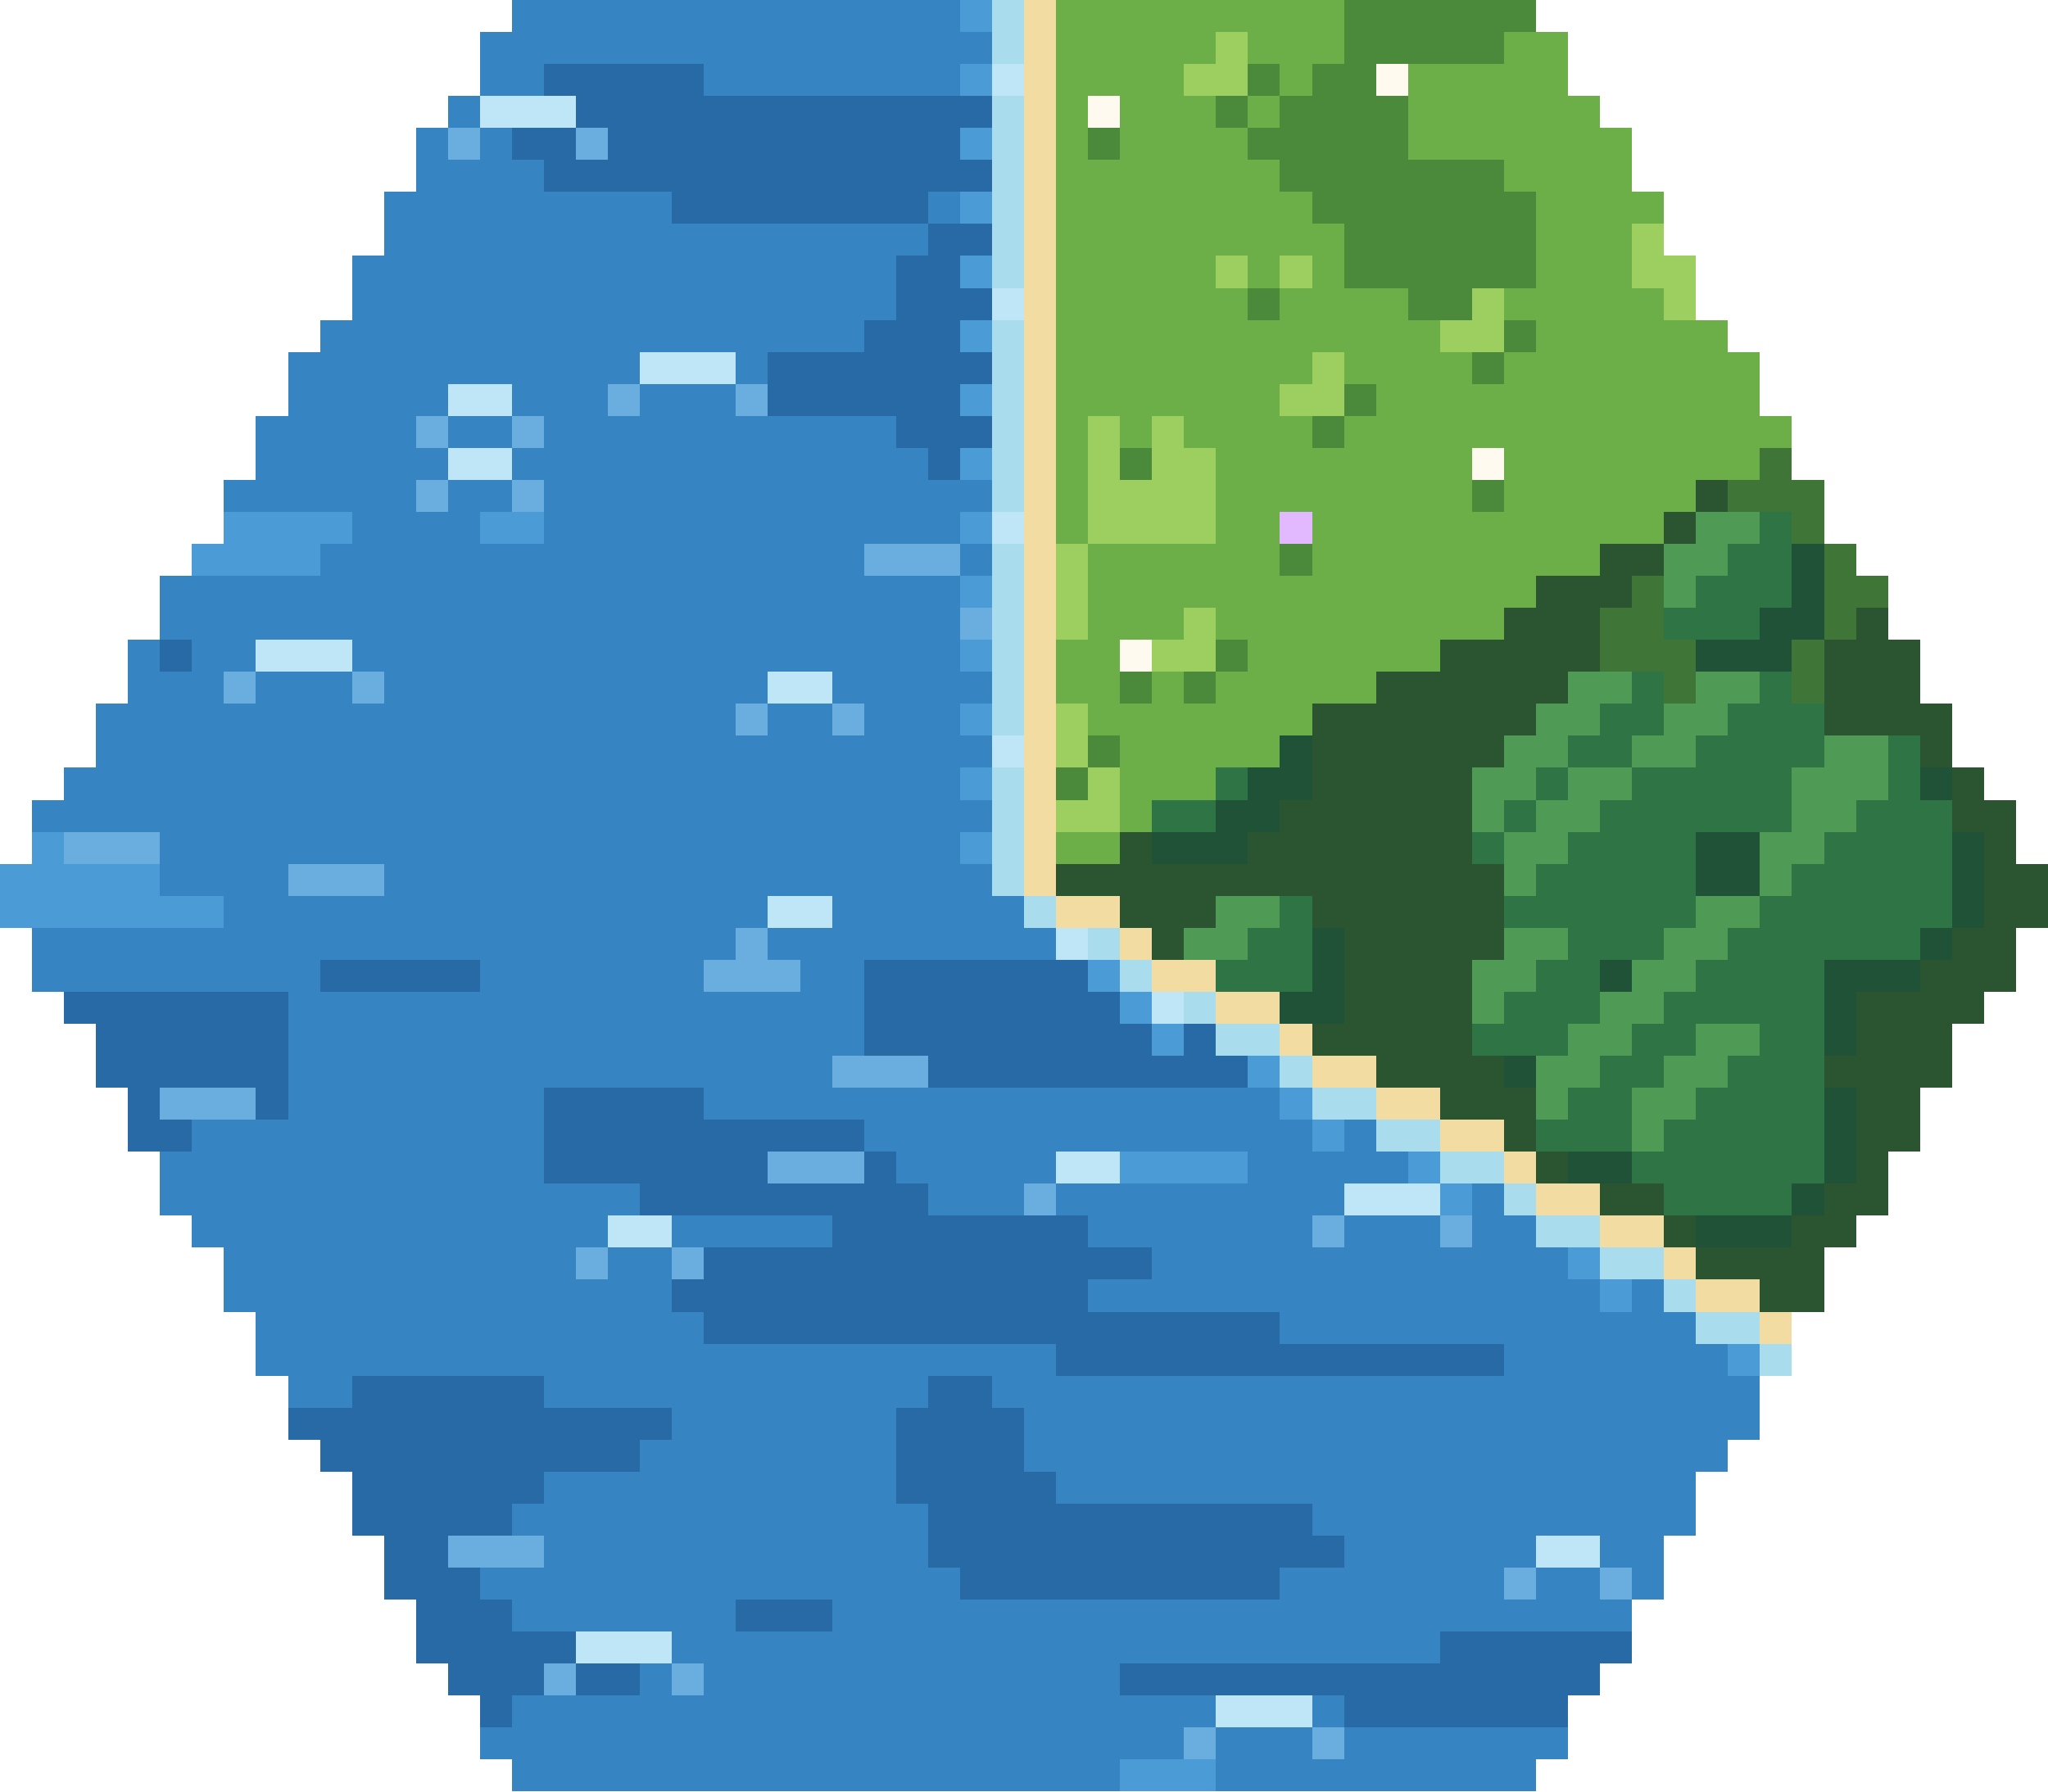
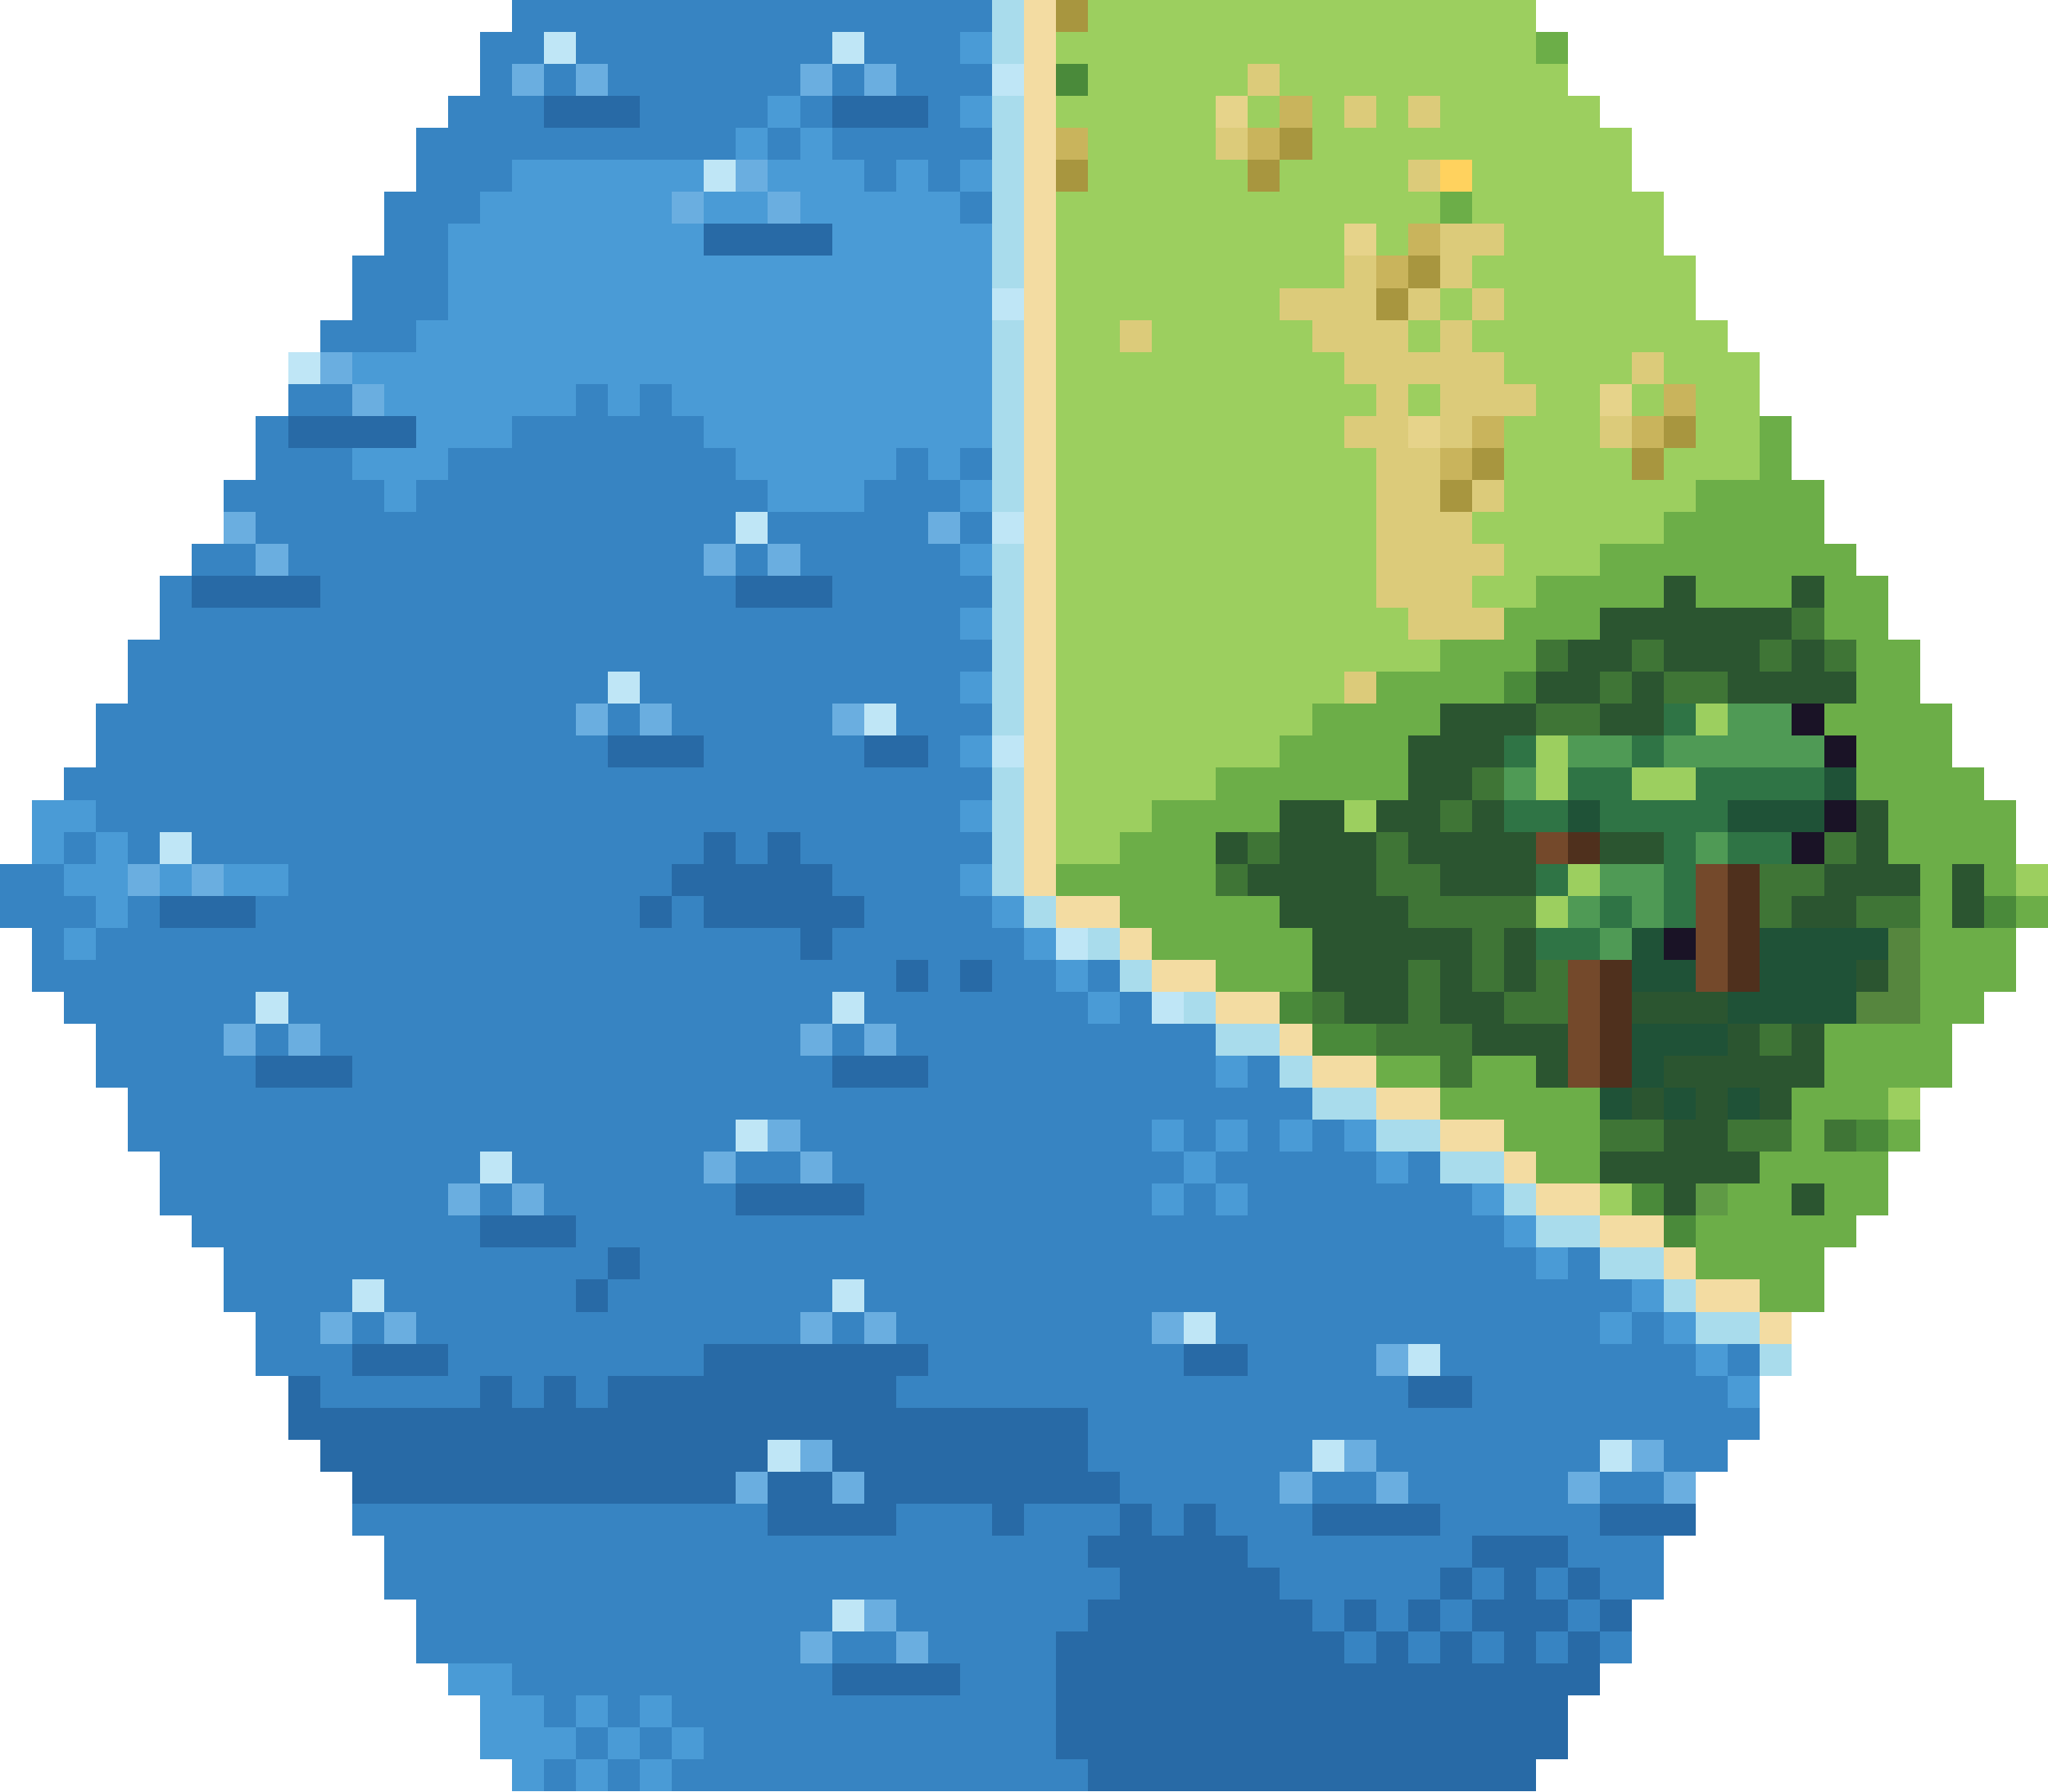
<svg xmlns="http://www.w3.org/2000/svg" viewBox="0 0 64 56" shape-rendering="crispEdges">
-   <path fill="#3784c2" d="M16 0h14v1h-14zM15 1h16v1h-16zM15 2h2v1h-2zM22 2h8v1h-8zM14 3h1v1h-1zM13 4h1v1h-1zM15 4h1v1h-1zM13 5h4v1h-4zM12 6h9v1h-9zM29 6h1v1h-1zM12 7h17v1h-17zM11 8h17v1h-17zM11 9h17v1h-17zM10 10h17v1h-17zM9 11h11v1h-11zM23 11h1v1h-1zM9 12h5v1h-5zM16 12h3v1h-3zM20 12h3v1h-3zM8 13h5v1h-5zM14 13h2v1h-2zM17 13h11v1h-11zM8 14h6v1h-6zM16 14h13v1h-13zM7 15h6v1h-6zM14 15h2v1h-2zM17 15h14v1h-14zM11 16h4v1h-4zM17 16h13v1h-13zM10 17h17v1h-17zM30 17h1v1h-1zM5 18h25v1h-25zM5 19h25v1h-25zM4 20h1v1h-1zM6 20h2v1h-2zM11 20h19v1h-19zM4 21h3v1h-3zM8 21h3v1h-3zM12 21h12v1h-12zM26 21h5v1h-5zM3 22h20v1h-20zM24 22h2v1h-2zM27 22h3v1h-3zM3 23h28v1h-28zM2 24h28v1h-28zM1 25h30v1h-30zM5 26h25v1h-25zM5 27h4v1h-4zM12 27h19v1h-19zM7 28h17v1h-17zM26 28h6v1h-6zM1 29h22v1h-22zM24 29h9v1h-9zM1 30h9v1h-9zM15 30h7v1h-7zM25 30h2v1h-2zM9 31h18v1h-18zM9 32h18v1h-18zM9 33h17v1h-17zM9 34h8v1h-8zM22 34h18v1h-18zM6 35h11v1h-11zM27 35h14v1h-14zM42 35h1v1h-1zM5 36h12v1h-12zM28 36h5v1h-5zM39 36h5v1h-5zM5 37h15v1h-15zM29 37h3v1h-3zM33 37h9v1h-9zM46 37h1v1h-1zM6 38h13v1h-13zM21 38h5v1h-5zM34 38h7v1h-7zM42 38h3v1h-3zM46 38h2v1h-2zM7 39h11v1h-11zM19 39h2v1h-2zM36 39h13v1h-13zM7 40h14v1h-14zM34 40h16v1h-16zM51 40h1v1h-1zM8 41h14v1h-14zM40 41h13v1h-13zM8 42h25v1h-25zM47 42h7v1h-7zM9 43h2v1h-2zM17 43h12v1h-12zM31 43h24v1h-24zM21 44h7v1h-7zM32 44h23v1h-23zM20 45h8v1h-8zM32 45h22v1h-22zM17 46h11v1h-11zM33 46h20v1h-20zM16 47h13v1h-13zM41 47h12v1h-12zM17 48h12v1h-12zM42 48h6v1h-6zM50 48h2v1h-2zM15 49h15v1h-15zM40 49h7v1h-7zM48 49h2v1h-2zM51 49h1v1h-1zM16 50h7v1h-7zM26 50h25v1h-25zM21 51h24v1h-24zM20 52h1v1h-1zM22 52h13v1h-13zM16 53h22v1h-22zM41 53h1v1h-1zM15 54h22v1h-22zM38 54h3v1h-3zM42 54h7v1h-7zM16 55h19v1h-19zM38 55h10v1h-10z" />
-   <path fill="#4a9bd6" d="M30 0h1v1h-1zM30 2h1v1h-1zM30 4h1v1h-1zM30 6h1v1h-1zM30 8h1v1h-1zM30 10h1v1h-1zM30 12h1v1h-1zM30 14h1v1h-1zM7 16h4v1h-4zM15 16h2v1h-2zM30 16h1v1h-1zM6 17h4v1h-4zM30 18h1v1h-1zM30 20h1v1h-1zM30 22h1v1h-1zM30 24h1v1h-1zM1 26h1v1h-1zM30 26h1v1h-1zM0 27h5v1h-5zM0 28h7v1h-7zM34 30h1v1h-1zM35 31h1v1h-1zM36 32h1v1h-1zM39 33h1v1h-1zM40 34h1v1h-1zM41 35h1v1h-1zM35 36h4v1h-4zM44 36h1v1h-1zM45 37h1v1h-1zM49 39h1v1h-1zM50 40h1v1h-1zM54 42h1v1h-1zM35 55h3v1h-3z" />
+   <path fill="#3784c2" d="M16 0h15v1h-15zM15 1h2v1h-2zM18 1h8v1h-8zM27 1h3v1h-3zM15 2h1v1h-1zM17 2h1v1h-1zM19 2h6v1h-6zM26 2h1v1h-1zM28 2h3v1h-3zM14 3h3v1h-3zM20 3h4v1h-4zM25 3h1v1h-1zM29 3h1v1h-1zM13 4h10v1h-10zM24 4h1v1h-1zM26 4h5v1h-5zM13 5h3v1h-3zM27 5h1v1h-1zM29 5h1v1h-1zM12 6h3v1h-3zM30 6h1v1h-1zM12 7h2v1h-2zM11 8h3v1h-3zM11 9h3v1h-3zM10 10h3v1h-3zM9 12h2v1h-2zM18 12h1v1h-1zM20 12h1v1h-1zM8 13h1v1h-1zM16 13h6v1h-6zM8 14h3v1h-3zM14 14h9v1h-9zM28 14h1v1h-1zM30 14h1v1h-1zM7 15h5v1h-5zM13 15h11v1h-11zM27 15h3v1h-3zM8 16h15v1h-15zM24 16h5v1h-5zM30 16h1v1h-1zM6 17h2v1h-2zM9 17h13v1h-13zM23 17h1v1h-1zM25 17h5v1h-5zM5 18h1v1h-1zM10 18h13v1h-13zM26 18h5v1h-5zM5 19h25v1h-25zM4 20h27v1h-27zM4 21h15v1h-15zM20 21h10v1h-10zM3 22h15v1h-15zM19 22h1v1h-1zM21 22h5v1h-5zM28 22h3v1h-3zM3 23h16v1h-16zM22 23h5v1h-5zM29 23h1v1h-1zM2 24h29v1h-29zM3 25h27v1h-27zM2 26h1v1h-1zM4 26h1v1h-1zM6 26h16v1h-16zM23 26h1v1h-1zM25 26h6v1h-6zM0 27h2v1h-2zM9 27h12v1h-12zM26 27h4v1h-4zM0 28h3v1h-3zM4 28h1v1h-1zM8 28h12v1h-12zM21 28h1v1h-1zM27 28h4v1h-4zM1 29h1v1h-1zM3 29h22v1h-22zM26 29h6v1h-6zM1 30h27v1h-27zM29 30h1v1h-1zM31 30h2v1h-2zM34 30h1v1h-1zM2 31h6v1h-6zM9 31h17v1h-17zM27 31h7v1h-7zM35 31h1v1h-1zM3 32h4v1h-4zM8 32h1v1h-1zM10 32h15v1h-15zM26 32h1v1h-1zM28 32h10v1h-10zM3 33h5v1h-5zM11 33h15v1h-15zM29 33h9v1h-9zM39 33h1v1h-1zM4 34h37v1h-37zM4 35h19v1h-19zM25 35h11v1h-11zM37 35h1v1h-1zM39 35h1v1h-1zM41 35h1v1h-1zM5 36h10v1h-10zM16 36h6v1h-6zM23 36h2v1h-2zM26 36h11v1h-11zM38 36h5v1h-5zM44 36h1v1h-1zM5 37h9v1h-9zM15 37h1v1h-1zM17 37h6v1h-6zM27 37h9v1h-9zM37 37h1v1h-1zM39 37h7v1h-7zM6 38h9v1h-9zM18 38h29v1h-29zM7 39h12v1h-12zM20 39h28v1h-28zM49 39h1v1h-1zM7 40h4v1h-4zM12 40h6v1h-6zM19 40h7v1h-7zM27 40h24v1h-24zM8 41h2v1h-2zM11 41h1v1h-1zM13 41h12v1h-12zM26 41h1v1h-1zM28 41h8v1h-8zM38 41h12v1h-12zM51 41h1v1h-1zM8 42h3v1h-3zM14 42h8v1h-8zM29 42h8v1h-8zM39 42h4v1h-4zM45 42h8v1h-8zM54 42h1v1h-1zM10 43h5v1h-5zM16 43h1v1h-1zM18 43h1v1h-1zM28 43h16v1h-16zM46 43h8v1h-8zM34 44h21v1h-21zM34 45h7v1h-7zM43 45h7v1h-7zM52 45h2v1h-2zM35 46h5v1h-5zM41 46h2v1h-2zM44 46h5v1h-5zM50 46h2v1h-2zM11 47h13v1h-13zM28 47h3v1h-3zM32 47h3v1h-3zM36 47h1v1h-1zM38 47h3v1h-3zM45 47h5v1h-5zM12 48h22v1h-22zM39 48h7v1h-7zM49 48h3v1h-3zM12 49h23v1h-23zM40 49h5v1h-5zM46 49h1v1h-1zM48 49h1v1h-1zM50 49h2v1h-2zM13 50h13v1h-13zM28 50h6v1h-6zM41 50h1v1h-1zM43 50h1v1h-1zM45 50h1v1h-1zM49 50h1v1h-1zM13 51h12v1h-12zM26 51h2v1h-2zM29 51h4v1h-4zM42 51h1v1h-1zM44 51h1v1h-1zM46 51h1v1h-1zM48 51h1v1h-1zM50 51h1v1h-1zM16 52h10v1h-10zM30 52h3v1h-3zM17 53h1v1h-1zM19 53h1v1h-1zM21 53h12v1h-12zM18 54h1v1h-1zM20 54h1v1h-1zM22 54h11v1h-11zM17 55h1v1h-1zM19 55h1v1h-1zM21 55h13v1h-13z" />
  <path fill="#a9dcec" d="M31 0h1v1h-1zM31 1h1v1h-1zM31 3h1v1h-1zM31 4h1v1h-1zM31 5h1v1h-1zM31 6h1v1h-1zM31 7h1v1h-1zM31 8h1v1h-1zM31 10h1v1h-1zM31 11h1v1h-1zM31 12h1v1h-1zM31 13h1v1h-1zM31 14h1v1h-1zM31 15h1v1h-1zM31 17h1v1h-1zM31 18h1v1h-1zM31 19h1v1h-1zM31 20h1v1h-1zM31 21h1v1h-1zM31 22h1v1h-1zM31 24h1v1h-1zM31 25h1v1h-1zM31 26h1v1h-1zM31 27h1v1h-1zM32 28h1v1h-1zM34 29h1v1h-1zM35 30h1v1h-1zM37 31h1v1h-1zM38 32h2v1h-2zM40 33h1v1h-1zM41 34h2v1h-2zM43 35h2v1h-2zM45 36h2v1h-2zM47 37h1v1h-1zM48 38h2v1h-2zM50 39h2v1h-2zM52 40h1v1h-1zM53 41h2v1h-2zM55 42h1v1h-1z" />
  <path fill="#f3dca2" d="M32 0h1v1h-1zM32 1h1v1h-1zM32 2h1v1h-1zM32 3h1v1h-1zM32 4h1v1h-1zM32 5h1v1h-1zM32 6h1v1h-1zM32 7h1v1h-1zM32 8h1v1h-1zM32 9h1v1h-1zM32 10h1v1h-1zM32 11h1v1h-1zM32 12h1v1h-1zM32 13h1v1h-1zM32 14h1v1h-1zM32 15h1v1h-1zM32 16h1v1h-1zM32 17h1v1h-1zM32 18h1v1h-1zM32 19h1v1h-1zM32 20h1v1h-1zM32 21h1v1h-1zM32 22h1v1h-1zM32 23h1v1h-1zM32 24h1v1h-1zM32 25h1v1h-1zM32 26h1v1h-1zM32 27h1v1h-1zM33 28h2v1h-2zM35 29h1v1h-1zM36 30h2v1h-2zM38 31h2v1h-2zM40 32h1v1h-1zM41 33h2v1h-2zM43 34h2v1h-2zM45 35h2v1h-2zM47 36h1v1h-1zM48 37h2v1h-2zM50 38h2v1h-2zM52 39h1v1h-1zM53 40h2v1h-2zM55 41h1v1h-1z" />
-   <path fill="#6cae48" d="M33 0h9v1h-9zM33 1h5v1h-5zM39 1h3v1h-3zM47 1h2v1h-2zM33 2h4v1h-4zM40 2h1v1h-1zM44 2h5v1h-5zM33 3h1v1h-1zM35 3h3v1h-3zM39 3h1v1h-1zM44 3h6v1h-6zM33 4h1v1h-1zM35 4h4v1h-4zM44 4h7v1h-7zM33 5h7v1h-7zM47 5h4v1h-4zM33 6h8v1h-8zM48 6h4v1h-4zM33 7h9v1h-9zM48 7h3v1h-3zM33 8h5v1h-5zM39 8h1v1h-1zM41 8h1v1h-1zM48 8h3v1h-3zM33 9h6v1h-6zM40 9h4v1h-4zM47 9h5v1h-5zM33 10h12v1h-12zM48 10h6v1h-6zM33 11h8v1h-8zM42 11h4v1h-4zM47 11h8v1h-8zM33 12h7v1h-7zM43 12h12v1h-12zM33 13h1v1h-1zM35 13h1v1h-1zM37 13h4v1h-4zM42 13h14v1h-14zM33 14h1v1h-1zM38 14h8v1h-8zM47 14h8v1h-8zM33 15h1v1h-1zM38 15h8v1h-8zM47 15h6v1h-6zM33 16h1v1h-1zM38 16h2v1h-2zM41 16h11v1h-11zM34 17h6v1h-6zM41 17h9v1h-9zM34 18h14v1h-14zM34 19h3v1h-3zM38 19h9v1h-9zM33 20h2v1h-2zM39 20h6v1h-6zM33 21h2v1h-2zM36 21h1v1h-1zM38 21h5v1h-5zM34 22h7v1h-7zM35 23h5v1h-5zM35 24h3v1h-3zM35 25h1v1h-1zM33 26h2v1h-2z" />
-   <path fill="#4a8a3a" d="M42 0h6v1h-6zM42 1h5v1h-5zM39 2h1v1h-1zM41 2h2v1h-2zM38 3h1v1h-1zM40 3h4v1h-4zM34 4h1v1h-1zM39 4h5v1h-5zM40 5h7v1h-7zM41 6h7v1h-7zM42 7h6v1h-6zM42 8h6v1h-6zM39 9h1v1h-1zM44 9h2v1h-2zM47 10h1v1h-1zM46 11h1v1h-1zM42 12h1v1h-1zM41 13h1v1h-1zM35 14h1v1h-1zM46 15h1v1h-1zM40 17h1v1h-1zM38 20h1v1h-1zM35 21h1v1h-1zM37 21h1v1h-1zM34 23h1v1h-1zM33 24h1v1h-1z" />
-   <path fill="#9ccf5f" d="M38 1h1v1h-1zM37 2h2v1h-2zM51 7h1v1h-1zM38 8h1v1h-1zM40 8h1v1h-1zM51 8h2v1h-2zM46 9h1v1h-1zM52 9h1v1h-1zM45 10h2v1h-2zM41 11h1v1h-1zM40 12h2v1h-2zM34 13h1v1h-1zM36 13h1v1h-1zM34 14h1v1h-1zM36 14h2v1h-2zM34 15h4v1h-4zM34 16h4v1h-4zM33 17h1v1h-1zM33 18h1v1h-1zM33 19h1v1h-1zM37 19h1v1h-1zM36 20h2v1h-2zM33 22h1v1h-1zM33 23h1v1h-1zM34 24h1v1h-1zM33 25h2v1h-2z" />
-   <path fill="#286aa6" d="M17 2h5v1h-5zM18 3h13v1h-13zM16 4h2v1h-2zM19 4h11v1h-11zM17 5h14v1h-14zM21 6h8v1h-8zM29 7h2v1h-2zM28 8h2v1h-2zM28 9h3v1h-3zM27 10h3v1h-3zM24 11h7v1h-7zM24 12h6v1h-6zM28 13h3v1h-3zM29 14h1v1h-1zM5 20h1v1h-1zM10 30h5v1h-5zM27 30h7v1h-7zM2 31h7v1h-7zM27 31h8v1h-8zM3 32h6v1h-6zM27 32h9v1h-9zM37 32h1v1h-1zM3 33h6v1h-6zM29 33h10v1h-10zM4 34h1v1h-1zM8 34h1v1h-1zM17 34h5v1h-5zM4 35h2v1h-2zM17 35h10v1h-10zM17 36h7v1h-7zM27 36h1v1h-1zM20 37h9v1h-9zM26 38h8v1h-8zM22 39h14v1h-14zM21 40h13v1h-13zM22 41h18v1h-18zM33 42h14v1h-14zM11 43h6v1h-6zM29 43h2v1h-2zM9 44h12v1h-12zM28 44h4v1h-4zM10 45h10v1h-10zM28 45h4v1h-4zM11 46h6v1h-6zM28 46h5v1h-5zM11 47h5v1h-5zM29 47h12v1h-12zM12 48h2v1h-2zM29 48h13v1h-13zM12 49h3v1h-3zM30 49h10v1h-10zM13 50h3v1h-3zM23 50h3v1h-3zM13 51h5v1h-5zM45 51h6v1h-6zM14 52h3v1h-3zM18 52h2v1h-2zM35 52h15v1h-15zM15 53h1v1h-1zM42 53h7v1h-7z" />
-   <path fill="#bfe6f6" d="M31 2h1v1h-1zM15 3h3v1h-3zM31 9h1v1h-1zM20 11h3v1h-3zM14 12h2v1h-2zM14 14h2v1h-2zM31 16h1v1h-1zM8 20h3v1h-3zM24 21h2v1h-2zM31 23h1v1h-1zM24 28h2v1h-2zM33 29h1v1h-1zM36 31h1v1h-1zM33 36h2v1h-2zM42 37h3v1h-3zM19 38h2v1h-2zM48 48h2v1h-2zM18 51h3v1h-3zM38 53h3v1h-3z" />
-   <path fill="#fffaf0" d="M43 2h1v1h-1zM34 3h1v1h-1zM46 14h1v1h-1zM35 20h1v1h-1z" />
-   <path fill="#6aaee0" d="M14 4h1v1h-1zM18 4h1v1h-1zM19 12h1v1h-1zM23 12h1v1h-1zM13 13h1v1h-1zM16 13h1v1h-1zM13 15h1v1h-1zM16 15h1v1h-1zM27 17h3v1h-3zM30 19h1v1h-1zM7 21h1v1h-1zM11 21h1v1h-1zM23 22h1v1h-1zM26 22h1v1h-1zM2 26h3v1h-3zM9 27h3v1h-3zM23 29h1v1h-1zM22 30h3v1h-3zM26 33h3v1h-3zM5 34h3v1h-3zM24 36h3v1h-3zM32 37h1v1h-1zM41 38h1v1h-1zM45 38h1v1h-1zM18 39h1v1h-1zM21 39h1v1h-1zM14 48h3v1h-3zM47 49h1v1h-1zM50 49h1v1h-1zM17 52h1v1h-1zM21 52h1v1h-1zM37 54h1v1h-1zM41 54h1v1h-1z" />
-   <path fill="#3f7536" d="M55 14h1v1h-1zM54 15h3v1h-3zM56 16h1v1h-1zM57 17h1v1h-1zM51 18h1v1h-1zM57 18h2v1h-2zM50 19h2v1h-2zM57 19h1v1h-1zM50 20h3v1h-3zM56 20h1v1h-1zM52 21h1v1h-1zM56 21h1v1h-1z" />
-   <path fill="#2b5530" d="M53 15h1v1h-1zM52 16h1v1h-1zM50 17h2v1h-2zM48 18h3v1h-3zM47 19h3v1h-3zM58 19h1v1h-1zM45 20h5v1h-5zM57 20h3v1h-3zM43 21h6v1h-6zM57 21h3v1h-3zM41 22h7v1h-7zM57 22h4v1h-4zM41 23h6v1h-6zM60 23h1v1h-1zM41 24h5v1h-5zM61 24h1v1h-1zM40 25h6v1h-6zM61 25h2v1h-2zM35 26h1v1h-1zM39 26h7v1h-7zM62 26h1v1h-1zM33 27h14v1h-14zM62 27h2v1h-2zM35 28h3v1h-3zM41 28h6v1h-6zM62 28h2v1h-2zM36 29h1v1h-1zM42 29h5v1h-5zM61 29h2v1h-2zM42 30h4v1h-4zM60 30h3v1h-3zM42 31h4v1h-4zM58 31h4v1h-4zM41 32h5v1h-5zM58 32h3v1h-3zM43 33h4v1h-4zM57 33h4v1h-4zM45 34h3v1h-3zM58 34h2v1h-2zM47 35h1v1h-1zM58 35h2v1h-2zM48 36h1v1h-1zM58 36h1v1h-1zM50 37h2v1h-2zM57 37h2v1h-2zM52 38h1v1h-1zM56 38h2v1h-2zM53 39h4v1h-4zM55 40h2v1h-2z" />
-   <path fill="#e2b8ff" d="M40 16h1v1h-1z" />
-   <path fill="#4f9a55" d="M53 16h2v1h-2zM52 17h2v1h-2zM52 18h1v1h-1zM49 21h2v1h-2zM53 21h2v1h-2zM48 22h2v1h-2zM52 22h2v1h-2zM47 23h2v1h-2zM51 23h2v1h-2zM57 23h2v1h-2zM46 24h2v1h-2zM49 24h2v1h-2zM56 24h3v1h-3zM46 25h1v1h-1zM48 25h2v1h-2zM56 25h2v1h-2zM47 26h2v1h-2zM55 26h2v1h-2zM47 27h1v1h-1zM55 27h1v1h-1zM38 28h2v1h-2zM53 28h2v1h-2zM37 29h2v1h-2zM47 29h2v1h-2zM52 29h2v1h-2zM46 30h2v1h-2zM51 30h2v1h-2zM46 31h1v1h-1zM50 31h2v1h-2zM49 32h2v1h-2zM53 32h2v1h-2zM48 33h2v1h-2zM52 33h2v1h-2zM48 34h1v1h-1zM51 34h2v1h-2zM51 35h1v1h-1z" />
-   <path fill="#2f7445" d="M55 16h1v1h-1zM54 17h2v1h-2zM53 18h3v1h-3zM52 19h3v1h-3zM51 21h1v1h-1zM55 21h1v1h-1zM50 22h2v1h-2zM54 22h3v1h-3zM49 23h2v1h-2zM53 23h4v1h-4zM59 23h1v1h-1zM38 24h1v1h-1zM48 24h1v1h-1zM51 24h5v1h-5zM59 24h1v1h-1zM36 25h2v1h-2zM47 25h1v1h-1zM50 25h6v1h-6zM58 25h3v1h-3zM46 26h1v1h-1zM49 26h4v1h-4zM57 26h4v1h-4zM48 27h5v1h-5zM56 27h5v1h-5zM40 28h1v1h-1zM47 28h6v1h-6zM55 28h6v1h-6zM39 29h2v1h-2zM49 29h3v1h-3zM54 29h6v1h-6zM38 30h3v1h-3zM48 30h2v1h-2zM53 30h4v1h-4zM47 31h3v1h-3zM52 31h5v1h-5zM46 32h3v1h-3zM51 32h2v1h-2zM55 32h2v1h-2zM50 33h2v1h-2zM54 33h3v1h-3zM49 34h2v1h-2zM53 34h4v1h-4zM48 35h3v1h-3zM52 35h5v1h-5zM51 36h6v1h-6zM52 37h4v1h-4z" />
-   <path fill="#1f5237" d="M56 17h1v1h-1zM56 18h1v1h-1zM55 19h2v1h-2zM53 20h3v1h-3zM40 23h1v1h-1zM39 24h2v1h-2zM60 24h1v1h-1zM38 25h2v1h-2zM36 26h3v1h-3zM53 26h2v1h-2zM61 26h1v1h-1zM53 27h2v1h-2zM61 27h1v1h-1zM61 28h1v1h-1zM41 29h1v1h-1zM60 29h1v1h-1zM41 30h1v1h-1zM50 30h1v1h-1zM57 30h3v1h-3zM40 31h2v1h-2zM57 31h1v1h-1zM57 32h1v1h-1zM47 33h1v1h-1zM57 34h1v1h-1zM57 35h1v1h-1zM49 36h2v1h-2zM57 36h1v1h-1zM56 37h1v1h-1zM53 38h3v1h-3z" />
+   <path fill="#a8963f" d="M33 0h1v1h-1zM40 4h1v1h-1zM33 5h1v1h-1zM39 5h1v1h-1zM44 8h1v1h-1zM43 9h1v1h-1zM52 13h1v1h-1zM46 14h1v1h-1zM51 14h1v1h-1zM45 15h1v1h-1z" />
+   <path fill="#9ccf5f" d="M34 0h14v1h-14zM33 1h15v1h-15zM34 2h5v1h-5zM40 2h9v1h-9zM33 3h5v1h-5zM39 3h1v1h-1zM41 3h1v1h-1zM43 3h1v1h-1zM45 3h5v1h-5zM34 4h4v1h-4zM41 4h10v1h-10zM34 5h5v1h-5zM40 5h4v1h-4zM46 5h5v1h-5zM33 6h12v1h-12zM46 6h6v1h-6zM33 7h9v1h-9zM43 7h1v1h-1zM47 7h5v1h-5zM33 8h9v1h-9zM46 8h7v1h-7zM33 9h7v1h-7zM45 9h1v1h-1zM47 9h6v1h-6zM33 10h2v1h-2zM36 10h5v1h-5zM44 10h1v1h-1zM46 10h8v1h-8zM33 11h9v1h-9zM47 11h4v1h-4zM52 11h3v1h-3zM33 12h10v1h-10zM44 12h1v1h-1zM48 12h2v1h-2zM51 12h1v1h-1zM53 12h2v1h-2zM33 13h9v1h-9zM47 13h3v1h-3zM53 13h2v1h-2zM33 14h10v1h-10zM47 14h4v1h-4zM52 14h3v1h-3zM33 15h10v1h-10zM47 15h6v1h-6zM33 16h10v1h-10zM46 16h6v1h-6zM33 17h10v1h-10zM47 17h3v1h-3zM33 18h10v1h-10zM46 18h2v1h-2zM33 19h11v1h-11zM33 20h12v1h-12zM33 21h9v1h-9zM33 22h8v1h-8zM53 22h1v1h-1zM33 23h7v1h-7zM48 23h1v1h-1zM33 24h5v1h-5zM48 24h1v1h-1zM51 24h2v1h-2zM33 25h3v1h-3zM42 25h1v1h-1zM33 26h2v1h-2zM49 27h1v1h-1zM63 27h1v1h-1zM48 28h1v1h-1zM59 34h1v1h-1zM50 37h1v1h-1z" />
+   <path fill="#bfe6f6" d="M17 1h1v1h-1zM26 1h1v1h-1zM31 2h1v1h-1zM22 5h1v1h-1zM31 9h1v1h-1zM9 11h1v1h-1zM23 16h1v1h-1zM31 16h1v1h-1zM19 21h1v1h-1zM27 22h1v1h-1zM31 23h1v1h-1zM5 26h1v1h-1zM33 29h1v1h-1zM8 31h1v1h-1zM26 31h1v1h-1zM36 31h1v1h-1zM23 35h1v1h-1zM15 36h1v1h-1zM11 40h1v1h-1zM26 40h1v1h-1zM37 41h1v1h-1zM44 42h1v1h-1zM24 45h1v1h-1zM41 45h1v1h-1zM50 45h1v1h-1zM26 50h1v1h-1z" />
+   <path fill="#4a9bd6" d="M30 1h1v1h-1zM24 3h1v1h-1zM30 3h1v1h-1zM23 4h1v1h-1zM25 4h1v1h-1zM16 5h6v1h-6zM24 5h3v1h-3zM28 5h1v1h-1zM30 5h1v1h-1zM15 6h6v1h-6zM22 6h2v1h-2zM25 6h5v1h-5zM14 7h8v1h-8zM26 7h5v1h-5zM14 8h17v1h-17zM14 9h17v1h-17zM13 10h18v1h-18zM11 11h20v1h-20zM12 12h6v1h-6zM19 12h1v1h-1zM21 12h10v1h-10zM13 13h3v1h-3zM22 13h9v1h-9zM11 14h3v1h-3zM23 14h5v1h-5zM29 14h1v1h-1zM12 15h1v1h-1zM24 15h3v1h-3zM30 15h1v1h-1zM30 17h1v1h-1zM30 19h1v1h-1zM30 21h1v1h-1zM30 23h1v1h-1zM1 25h2v1h-2zM30 25h1v1h-1zM1 26h1v1h-1zM3 26h1v1h-1zM2 27h2v1h-2zM5 27h1v1h-1zM7 27h2v1h-2zM30 27h1v1h-1zM3 28h1v1h-1zM31 28h1v1h-1zM2 29h1v1h-1zM32 29h1v1h-1zM33 30h1v1h-1zM34 31h1v1h-1zM38 33h1v1h-1zM36 35h1v1h-1zM38 35h1v1h-1zM40 35h1v1h-1zM42 35h1v1h-1zM37 36h1v1h-1zM43 36h1v1h-1zM36 37h1v1h-1zM38 37h1v1h-1zM46 37h1v1h-1zM47 38h1v1h-1zM48 39h1v1h-1zM51 40h1v1h-1zM50 41h1v1h-1zM52 41h1v1h-1zM53 42h1v1h-1zM54 43h1v1h-1zM14 52h2v1h-2zM15 53h2v1h-2zM18 53h1v1h-1zM20 53h1v1h-1zM15 54h3v1h-3zM19 54h1v1h-1zM21 54h1v1h-1zM16 55h1v1h-1zM18 55h1v1h-1zM20 55h1v1h-1z" />
+   <path fill="#6cae48" d="M48 1h1v1h-1zM45 6h1v1h-1zM55 13h1v1h-1zM55 14h1v1h-1zM53 15h4v1h-4zM52 16h5v1h-5zM50 17h8v1h-8zM48 18h4v1h-4zM53 18h3v1h-3zM57 18h2v1h-2zM47 19h3v1h-3zM57 19h2v1h-2zM45 20h3v1h-3zM58 20h2v1h-2zM43 21h4v1h-4zM58 21h2v1h-2zM41 22h4v1h-4zM57 22h4v1h-4zM40 23h4v1h-4zM58 23h3v1h-3zM38 24h6v1h-6zM58 24h4v1h-4zM36 25h4v1h-4zM59 25h4v1h-4zM35 26h3v1h-3zM59 26h4v1h-4zM33 27h5v1h-5zM60 27h1v1h-1zM62 27h1v1h-1zM35 28h5v1h-5zM60 28h1v1h-1zM63 28h1v1h-1zM36 29h5v1h-5zM60 29h3v1h-3zM38 30h3v1h-3zM60 30h3v1h-3zM60 31h2v1h-2zM57 32h4v1h-4zM43 33h2v1h-2zM46 33h2v1h-2zM57 33h4v1h-4zM45 34h5v1h-5zM56 34h3v1h-3zM47 35h3v1h-3zM56 35h1v1h-1zM59 35h1v1h-1zM48 36h2v1h-2zM55 36h4v1h-4zM54 37h2v1h-2zM57 37h2v1h-2zM53 38h5v1h-5zM53 39h4v1h-4zM55 40h2v1h-2z" />
+   <path fill="#6aaee0" d="M16 2h1v1h-1zM18 2h1v1h-1zM25 2h1v1h-1zM27 2h1v1h-1zM23 5h1v1h-1zM21 6h1v1h-1zM24 6h1v1h-1zM10 11h1v1h-1zM11 12h1v1h-1zM7 16h1v1h-1zM29 16h1v1h-1zM8 17h1v1h-1zM22 17h1v1h-1zM24 17h1v1h-1zM18 22h1v1h-1zM20 22h1v1h-1zM26 22h1v1h-1zM4 27h1v1h-1zM6 27h1v1h-1zM7 32h1v1h-1zM9 32h1v1h-1zM25 32h1v1h-1zM27 32h1v1h-1zM24 35h1v1h-1zM22 36h1v1h-1zM25 36h1v1h-1zM14 37h1v1h-1zM16 37h1v1h-1zM10 41h1v1h-1zM12 41h1v1h-1zM25 41h1v1h-1zM27 41h1v1h-1zM36 41h1v1h-1zM43 42h1v1h-1zM25 45h1v1h-1zM42 45h1v1h-1zM51 45h1v1h-1zM23 46h1v1h-1zM26 46h1v1h-1zM40 46h1v1h-1zM43 46h1v1h-1zM49 46h1v1h-1zM52 46h1v1h-1zM27 50h1v1h-1zM25 51h1v1h-1zM28 51h1v1h-1z" />
+   <path fill="#4a8a3a" d="M33 2h1v1h-1zM47 21h1v1h-1zM62 28h1v1h-1zM40 31h1v1h-1zM41 32h2v1h-2zM58 35h1v1h-1zM51 37h1v1h-1zM52 38h1v1h-1z" />
+   <path fill="#dccb7a" d="M39 2h1v1h-1zM42 3h1v1h-1zM44 3h1v1h-1zM38 4h1v1h-1zM44 5h1v1h-1zM45 7h2v1h-2zM42 8h1v1h-1zM45 8h1v1h-1zM40 9h3v1h-3zM44 9h1v1h-1zM46 9h1v1h-1zM35 10h1v1h-1zM41 10h3v1h-3zM45 10h1v1h-1zM42 11h5v1h-5zM51 11h1v1h-1zM43 12h1v1h-1zM45 12h3v1h-3zM42 13h2v1h-2zM45 13h1v1h-1zM50 13h1v1h-1zM43 14h2v1h-2zM43 15h2v1h-2zM46 15h1v1h-1zM43 16h3v1h-3zM43 17h4v1h-4zM43 18h3v1h-3zM44 19h3v1h-3zM42 21h1v1h-1z" />
+   <path fill="#286aa6" d="M17 3h3v1h-3zM26 3h3v1h-3zM22 7h4v1h-4zM9 13h4v1h-4zM6 18h4v1h-4zM23 18h3v1h-3zM19 23h3v1h-3zM27 23h2v1h-2zM22 26h1v1h-1zM24 26h1v1h-1zM21 27h5v1h-5zM5 28h3v1h-3zM20 28h1v1h-1zM22 28h5v1h-5zM25 29h1v1h-1zM28 30h1v1h-1zM30 30h1v1h-1zM8 33h3v1h-3zM26 33h3v1h-3zM23 37h4v1h-4zM15 38h3v1h-3zM19 39h1v1h-1zM18 40h1v1h-1zM11 42h3v1h-3zM22 42h7v1h-7zM37 42h2v1h-2zM9 43h1v1h-1zM15 43h1v1h-1zM17 43h1v1h-1zM19 43h9v1h-9zM44 43h2v1h-2zM9 44h25v1h-25zM10 45h14v1h-14zM26 45h8v1h-8zM11 46h12v1h-12zM24 46h2v1h-2zM27 46h8v1h-8zM24 47h4v1h-4zM31 47h1v1h-1zM35 47h1v1h-1zM37 47h1v1h-1zM41 47h4v1h-4zM50 47h3v1h-3zM34 48h5v1h-5zM46 48h3v1h-3zM35 49h5v1h-5zM45 49h1v1h-1zM47 49h1v1h-1zM49 49h1v1h-1zM34 50h7v1h-7zM42 50h1v1h-1zM44 50h1v1h-1zM46 50h3v1h-3zM50 50h1v1h-1zM33 51h9v1h-9zM43 51h1v1h-1zM45 51h1v1h-1zM47 51h1v1h-1zM49 51h1v1h-1zM26 52h4v1h-4zM33 52h17v1h-17zM33 53h16v1h-16zM33 54h16v1h-16zM34 55h14v1h-14z" />
+   <path fill="#e6d38a" d="M38 3h1v1h-1zM42 7h1v1h-1zM50 12h1v1h-1zM44 13h1v1h-1z" />
+   <path fill="#c9b45c" d="M40 3h1v1h-1zM33 4h1v1h-1zM39 4h1v1h-1zM44 7h1v1h-1zM43 8h1v1h-1zM52 12h1v1h-1zM46 13h1v1h-1zM51 13h1v1h-1zM45 14h1v1h-1z" />
+   <path fill="#ffd25e" d="M45 5h1v1h-1z" />
+   <path fill="#2b5530" d="M52 18h1v1h-1zM56 18h1v1h-1zM50 19h6v1h-6zM49 20h2v1h-2zM52 20h3v1h-3zM56 20h1v1h-1zM48 21h2v1h-2zM51 21h1v1h-1zM54 21h4v1h-4zM45 22h3v1h-3zM50 22h2v1h-2zM44 23h3v1h-3zM44 24h2v1h-2zM40 25h2v1h-2zM43 25h2v1h-2zM46 25h1v1h-1zM58 25h1v1h-1zM38 26h1v1h-1zM40 26h3v1h-3zM44 26h4v1h-4zM50 26h2v1h-2zM58 26h1v1h-1zM39 27h4v1h-4zM45 27h3v1h-3zM57 27h3v1h-3zM61 27h1v1h-1zM40 28h4v1h-4zM56 28h2v1h-2zM61 28h1v1h-1zM41 29h5v1h-5zM47 29h1v1h-1zM41 30h3v1h-3zM45 30h1v1h-1zM47 30h1v1h-1zM58 30h1v1h-1zM42 31h2v1h-2zM45 31h2v1h-2zM51 31h3v1h-3zM46 32h3v1h-3zM54 32h1v1h-1zM56 32h1v1h-1zM48 33h1v1h-1zM52 33h5v1h-5zM51 34h1v1h-1zM53 34h1v1h-1zM55 34h1v1h-1zM52 35h2v1h-2zM50 36h5v1h-5zM52 37h1v1h-1zM56 37h1v1h-1z" />
+   <path fill="#3f7536" d="M56 19h1v1h-1zM48 20h1v1h-1zM51 20h1v1h-1zM55 20h1v1h-1zM57 20h1v1h-1zM50 21h1v1h-1zM52 21h2v1h-2zM48 22h2v1h-2zM46 24h1v1h-1zM45 25h1v1h-1zM39 26h1v1h-1zM43 26h1v1h-1zM57 26h1v1h-1zM38 27h1v1h-1zM43 27h2v1h-2zM55 27h2v1h-2zM44 28h4v1h-4zM55 28h1v1h-1zM58 28h2v1h-2zM46 29h1v1h-1zM44 30h1v1h-1zM46 30h1v1h-1zM48 30h1v1h-1zM41 31h1v1h-1zM44 31h1v1h-1zM47 31h2v1h-2zM43 32h3v1h-3zM55 32h1v1h-1zM45 33h1v1h-1zM50 35h2v1h-2zM54 35h2v1h-2zM57 35h1v1h-1z" />
+   <path fill="#2f7445" d="M52 22h1v1h-1zM47 23h1v1h-1zM51 23h1v1h-1zM49 24h2v1h-2zM53 24h4v1h-4zM47 25h2v1h-2zM50 25h4v1h-4zM52 26h1v1h-1zM54 26h2v1h-2zM48 27h1v1h-1zM52 27h1v1h-1zM50 28h1v1h-1zM52 28h1v1h-1zM48 29h2v1h-2z" />
+   <path fill="#4f9a55" d="M54 22h2v1h-2zM49 23h2v1h-2zM52 23h5v1h-5zM47 24h1v1h-1zM53 26h1v1h-1zM50 27h2v1h-2zM49 28h1v1h-1zM51 28h1v1h-1zM50 29h1v1h-1z" />
+   <path fill="#1a1326" d="M56 22h1v1h-1zM57 23h1v1h-1zM57 25h1v1h-1zM56 26h1v1h-1zM52 29h1v1h-1z" />
+   <path fill="#1f5237" d="M57 24h1v1h-1zM49 25h1v1h-1zM54 25h3v1h-3zM51 29h1v1h-1zM55 29h4v1h-4zM51 30h2v1h-2zM55 30h3v1h-3zM54 31h4v1h-4zM51 32h3v1h-3zM51 33h1v1h-1zM50 34h1v1h-1zM52 34h1v1h-1zM54 34h1v1h-1z" />
+   <path fill="#74492b" d="M48 26h1v1h-1zM53 27h1v1h-1zM53 28h1v1h-1zM53 29h1v1h-1zM49 30h1v1h-1zM53 30h1v1h-1zM49 31h1v1h-1zM49 32h1v1h-1zM49 33h1v1h-1z" />
+   <path fill="#4f301d" d="M49 26h1v1h-1zM54 27h1v1h-1zM54 28h1v1h-1zM54 29h1v1h-1zM50 30h1v1h-1zM54 30h1v1h-1zM50 31h1v1h-1zM50 32h1v1h-1zM50 33h1v1h-1z" />
+   <path fill="#56863e" d="M59 29h1v1h-1zM59 30h1v1h-1zM58 31h2v1h-2z" />
+   <path fill="#5f9a45" d="M53 37h1v1h-1z" />
</svg>
